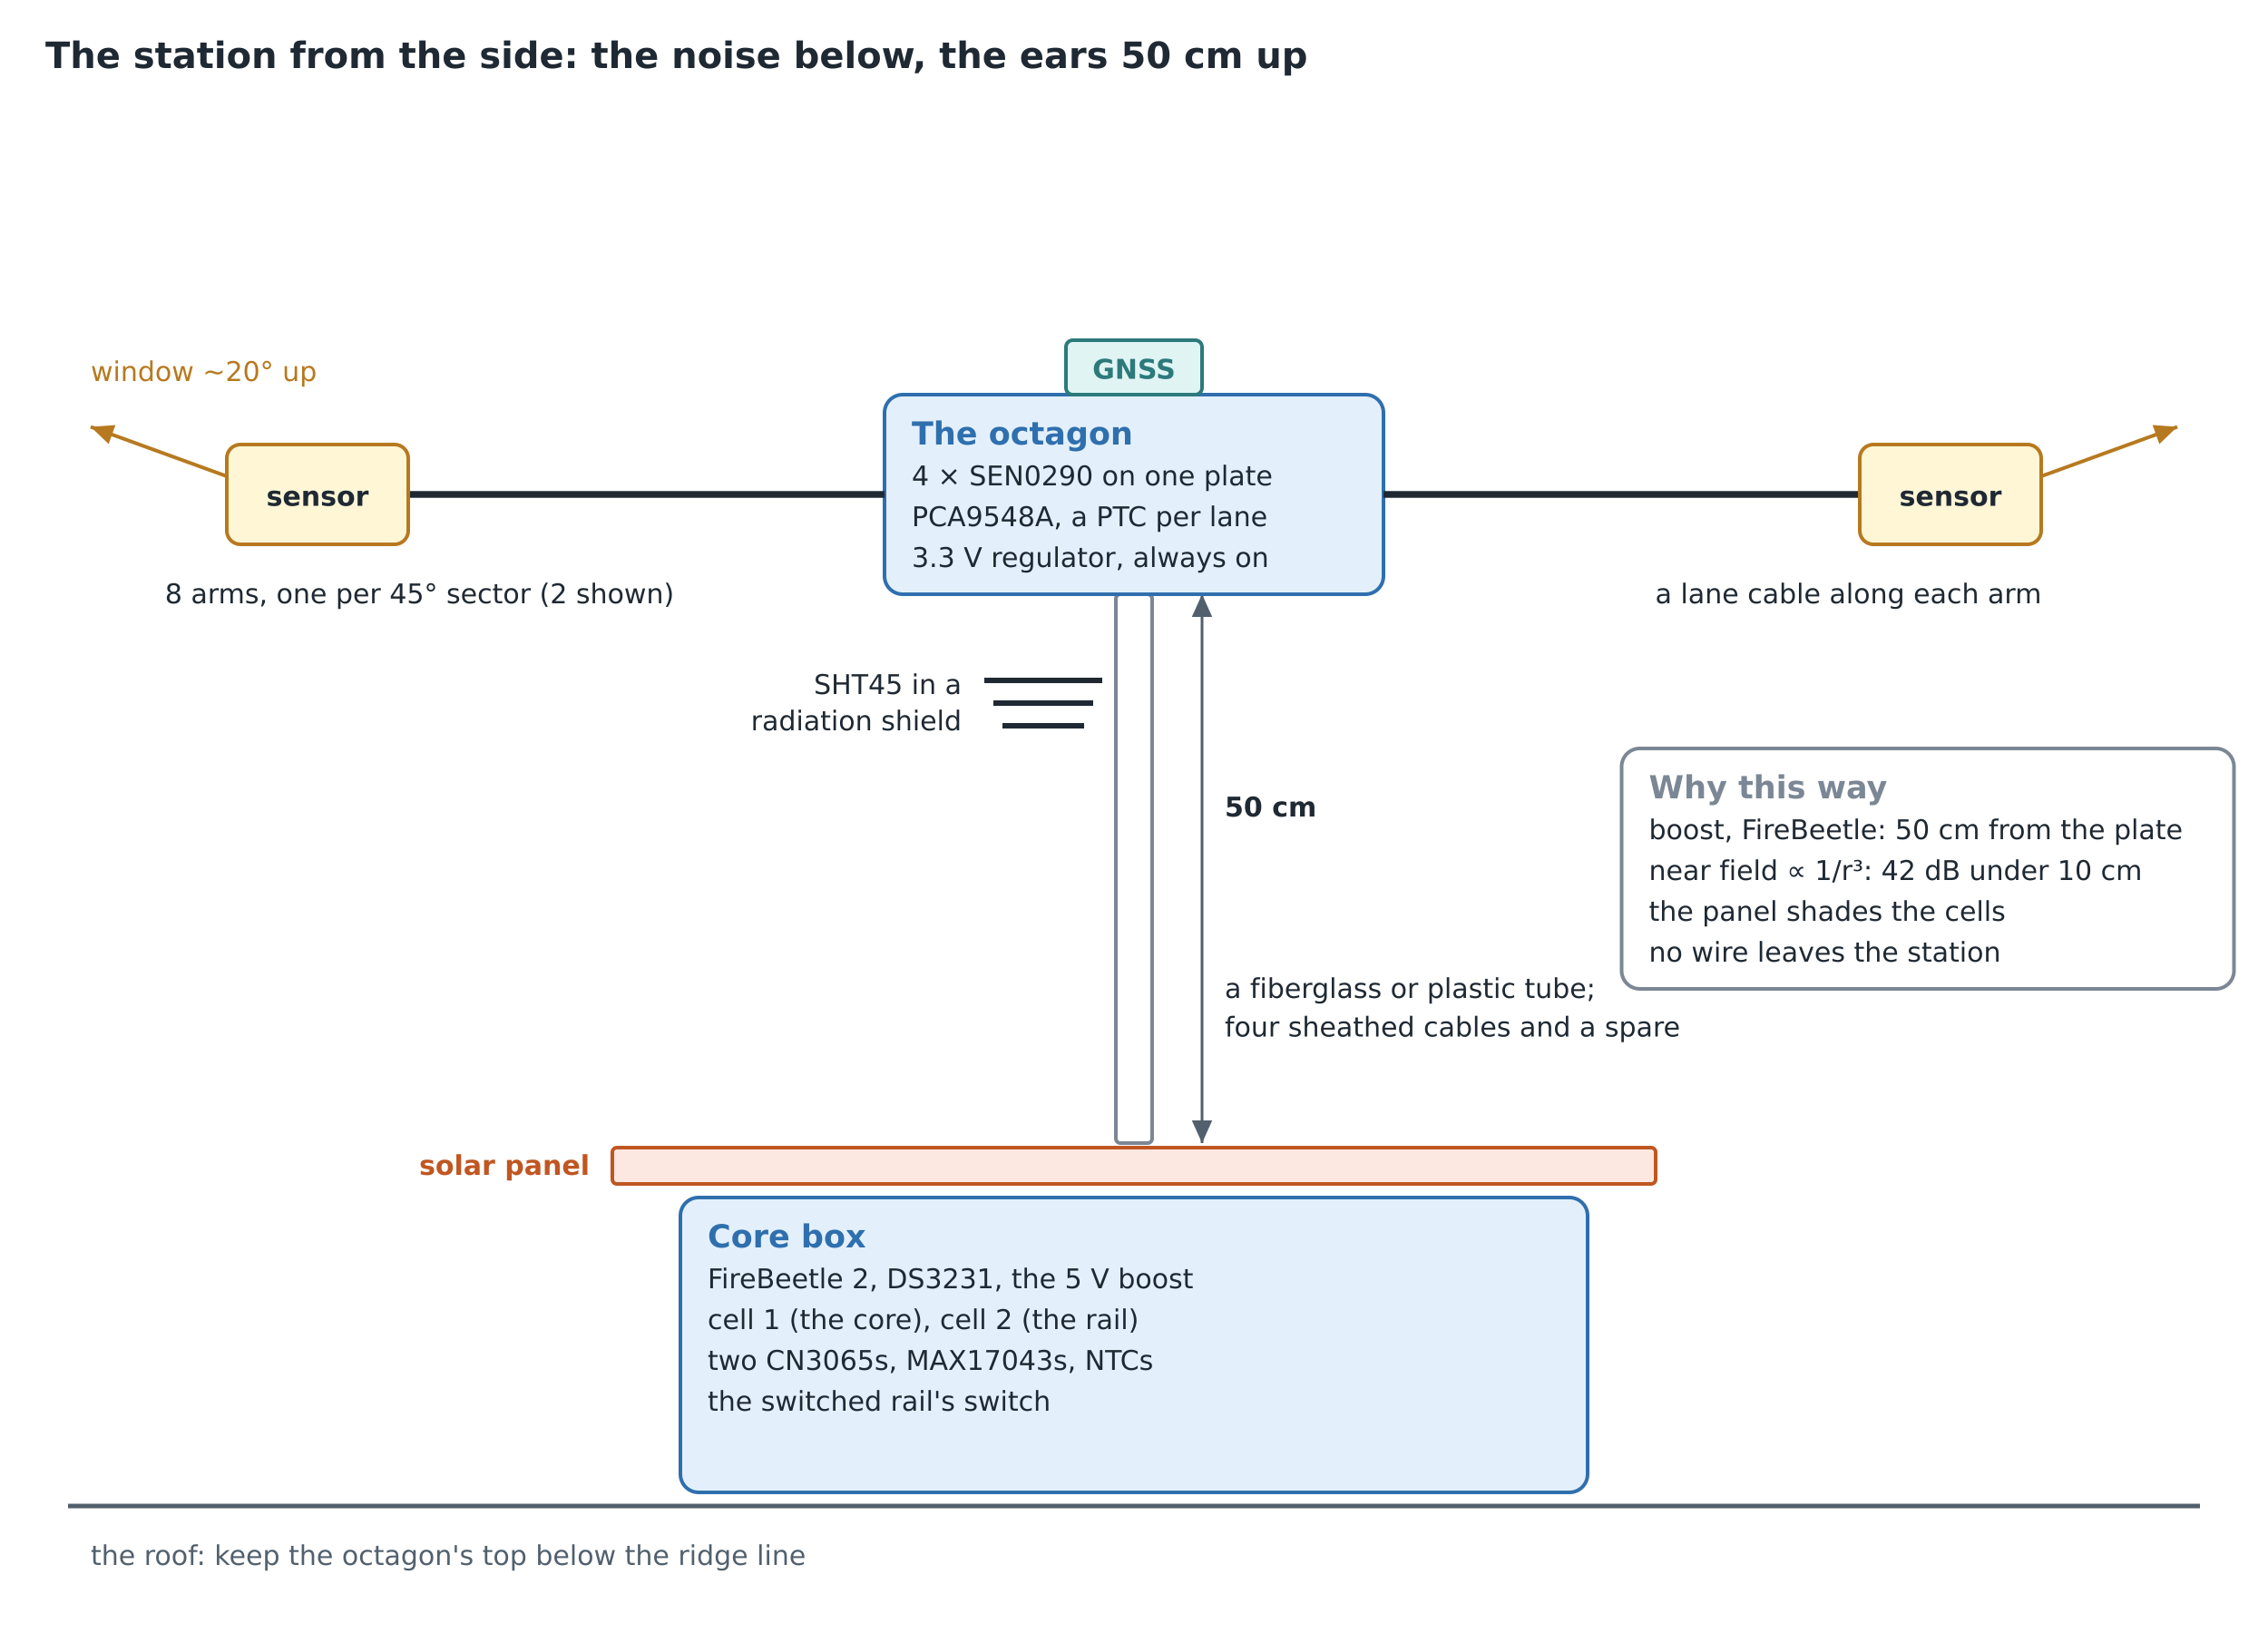
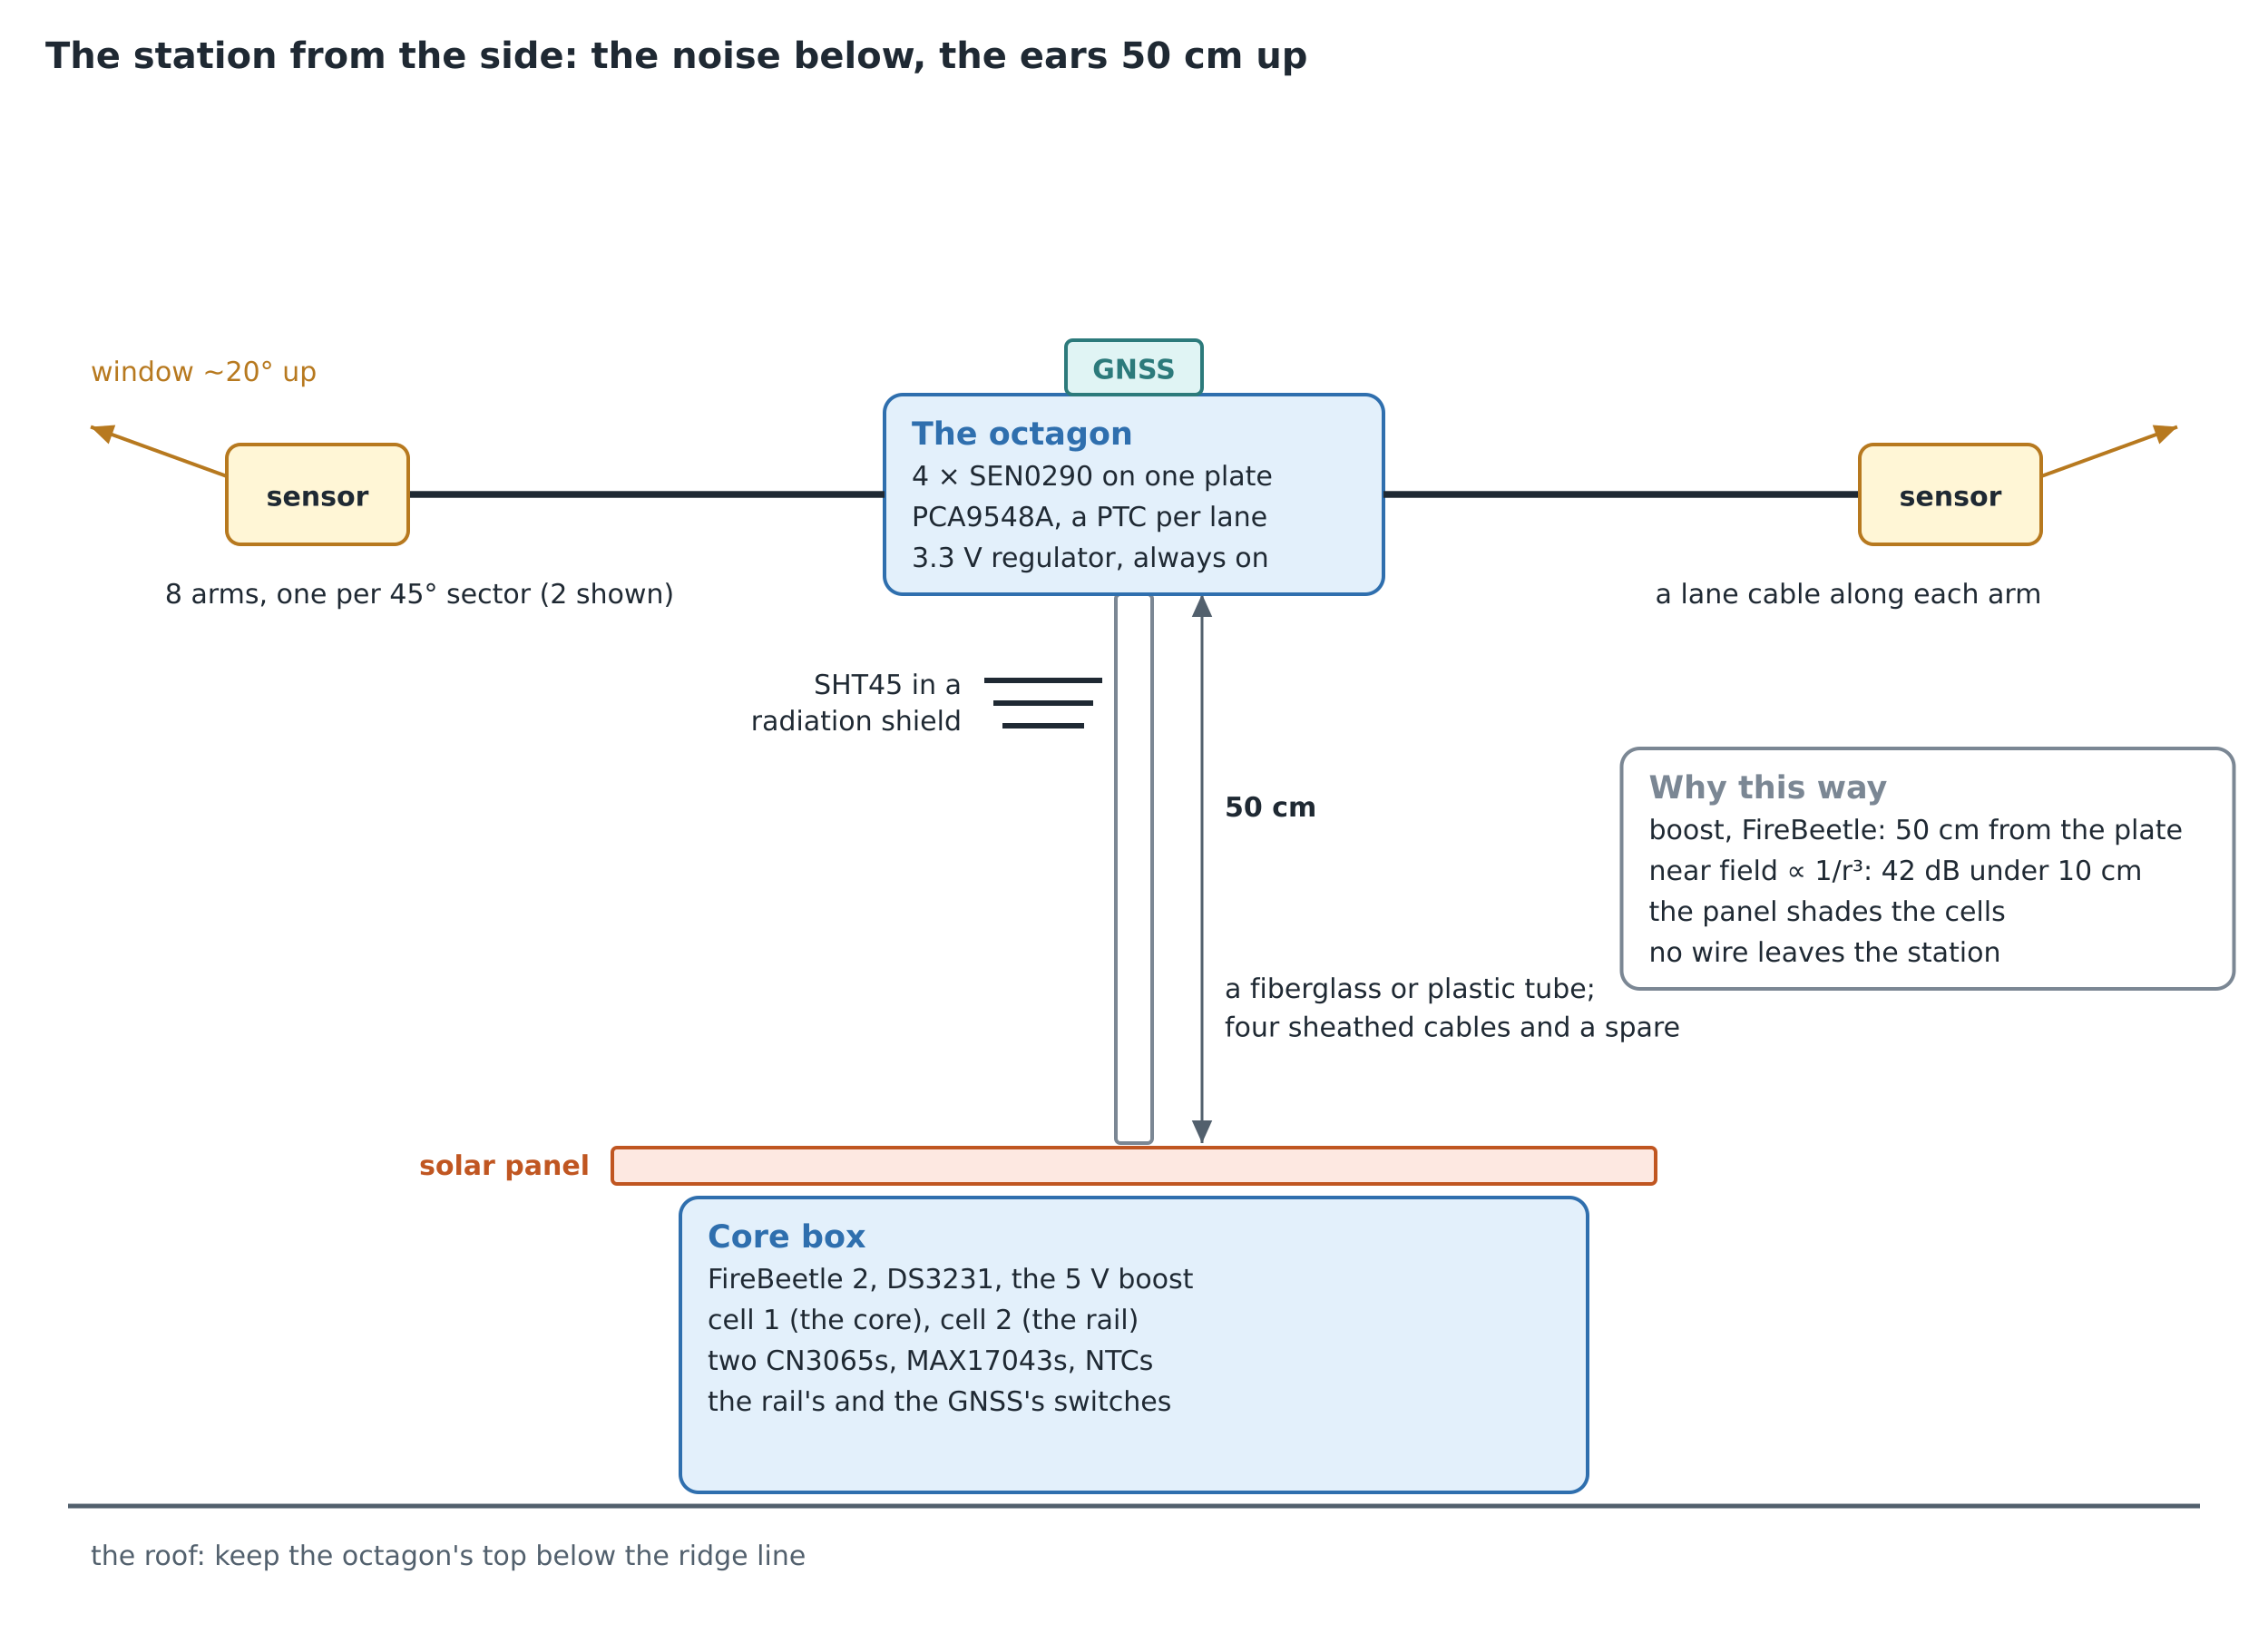
<svg xmlns="http://www.w3.org/2000/svg" width="1000" height="720" viewBox="0 0 1000 720" font-family="DejaVu Sans, Verdana, sans-serif">
  <rect width="1000" height="720" fill="#ffffff" />
  <text x="20.0" y="30.0" font-size="16" font-weight="bold" text-anchor="start" fill="#1f2933">The station from the side: the noise below, the ears 50 cm up</text>
  <polyline points="30.0,664.0 970.0,664.0" fill="none" stroke="#52606d" stroke-width="2" stroke-linejoin="round" />
  <text x="40.0" y="690.0" font-size="12" text-anchor="start" fill="#52606d">the roof: keep the octagon's top below the ridge line</text>
  <rect x="300.0" y="528.0" width="400.0" height="130.0" rx="8" fill="#e3f0fb" stroke="#2f6fae" stroke-width="1.6" />
  <text x="312.0" y="550.0" font-size="14" font-weight="bold" text-anchor="start" fill="#2f6fae">Core box</text>
  <text x="312.0" y="568.0" font-size="12" text-anchor="start" fill="#1f2933">FireBeetle 2, DS3231, the 5 V boost</text>
  <text x="312.0" y="586.0" font-size="12" text-anchor="start" fill="#1f2933">cell 1 (the core), cell 2 (the rail)</text>
  <text x="312.0" y="604.0" font-size="12" text-anchor="start" fill="#1f2933">two CN3065s, MAX17043s, NTCs</text>
-   <text x="312.0" y="622.0" font-size="12" text-anchor="start" fill="#1f2933">the switched rail's switch</text>
+   <text x="312.0" y="622.0" font-size="12" text-anchor="start" fill="#1f2933">the rail's and the GNSS's switches</text>
  <rect x="270.0" y="506.0" width="460.0" height="16.0" rx="2" fill="#fde8e1" stroke="#c05621" stroke-width="1.6" />
  <text x="260.0" y="518.0" font-size="12" font-weight="bold" text-anchor="end" fill="#c05621">solar panel</text>
  <rect x="492.0" y="262.0" width="16.0" height="242.0" rx="2" fill="#ffffff" stroke="#7b8794" stroke-width="1.6" />
  <polyline points="530.0,504.0 530.0,262.0" fill="none" stroke="#52606d" stroke-width="1.2" stroke-linejoin="round" />
  <polygon points="530.0,262.0 525.5,272.0 534.5,272.0" fill="#52606d" />
  <polygon points="530.0,504.0 534.5,494.0 525.5,494.0" fill="#52606d" />
  <text x="540.0" y="360.0" font-size="12" font-weight="bold" text-anchor="start" fill="#1f2933">50 cm</text>
  <text x="540.0" y="440.0" font-size="12" text-anchor="start" fill="#1f2933">a fiberglass or plastic tube;</text>
  <text x="540.0" y="457.0" font-size="12" text-anchor="start" fill="#1f2933">four sheathed cables and a spare</text>
  <polyline points="434.0,300.0 486.0,300.0" fill="none" stroke="#1f2933" stroke-width="2.4" stroke-linejoin="round" />
  <polyline points="438.0,310.0 482.0,310.0" fill="none" stroke="#1f2933" stroke-width="2.4" stroke-linejoin="round" />
  <polyline points="442.0,320.0 478.0,320.0" fill="none" stroke="#1f2933" stroke-width="2.4" stroke-linejoin="round" />
  <text x="424.0" y="306.0" font-size="12" text-anchor="end" fill="#1f2933">SHT45 in a</text>
  <text x="424.0" y="322.0" font-size="12" text-anchor="end" fill="#1f2933">radiation shield</text>
  <rect x="390.0" y="174.0" width="220.0" height="88.0" rx="8" fill="#e3f0fb" stroke="#2f6fae" stroke-width="1.6" />
  <text x="402.0" y="196.0" font-size="14" font-weight="bold" text-anchor="start" fill="#2f6fae">The octagon</text>
  <text x="402.0" y="214.0" font-size="12" text-anchor="start" fill="#1f2933">4 × SEN0290 on one plate</text>
  <text x="402.0" y="232.0" font-size="12" text-anchor="start" fill="#1f2933">PCA9548A, a PTC per lane</text>
  <text x="402.0" y="250.0" font-size="12" text-anchor="start" fill="#1f2933">3.3 V regulator, always on</text>
  <rect x="470.0" y="150.0" width="60.0" height="24.0" rx="3" fill="#e0f4f4" stroke="#2c7a7b" stroke-width="1.6" />
  <text x="500.0" y="167.0" font-size="12" font-weight="bold" text-anchor="middle" fill="#2c7a7b">GNSS</text>
  <polyline points="390.0,218.0 180.0,218.0" fill="none" stroke="#1f2933" stroke-width="3" stroke-linejoin="round" />
  <rect x="100.0" y="196.0" width="80.0" height="44.0" rx="6" fill="#fff6d6" stroke="#b7791f" stroke-width="1.6" />
  <text x="140.0" y="223.0" font-size="12" font-weight="bold" text-anchor="middle" fill="#1f2933">sensor</text>
  <polyline points="100.0,210.0 40.0,188.2" fill="none" stroke="#b7791f" stroke-width="1.6" stroke-linejoin="round" />
  <polygon points="40.0,188.2 47.9,195.8 50.9,187.4" fill="#b7791f" />
  <polyline points="610.0,218.0 820.0,218.0" fill="none" stroke="#1f2933" stroke-width="3" stroke-linejoin="round" />
  <rect x="820.0" y="196.0" width="80.0" height="44.0" rx="6" fill="#fff6d6" stroke="#b7791f" stroke-width="1.6" />
  <text x="860.0" y="223.0" font-size="12" font-weight="bold" text-anchor="middle" fill="#1f2933">sensor</text>
  <polyline points="900.0,210.0 960.0,188.2" fill="none" stroke="#b7791f" stroke-width="1.6" stroke-linejoin="round" />
  <polygon points="960.0,188.2 949.1,187.4 952.1,195.8" fill="#b7791f" />
  <text x="185.0" y="266.0" font-size="12" text-anchor="middle" fill="#1f2933">8 arms, one per 45° sector (2 shown)</text>
  <text x="815.0" y="266.0" font-size="12" text-anchor="middle" fill="#1f2933">a lane cable along each arm</text>
  <text x="40.0" y="168.0" font-size="12" text-anchor="start" fill="#b7791f">window ~20° up</text>
  <rect x="715.0" y="330.0" width="270.0" height="106.0" rx="8" fill="#ffffff" stroke="#7b8794" stroke-width="1.6" />
  <text x="727.0" y="352.0" font-size="14" font-weight="bold" text-anchor="start" fill="#7b8794">Why this way</text>
  <text x="727.0" y="370.0" font-size="12" text-anchor="start" fill="#1f2933">boost, FireBeetle: 50 cm from the plate</text>
  <text x="727.0" y="388.0" font-size="12" text-anchor="start" fill="#1f2933">near field ∝ 1/r³: 42 dB under 10 cm</text>
  <text x="727.0" y="406.0" font-size="12" text-anchor="start" fill="#1f2933">the panel shades the cells</text>
  <text x="727.0" y="424.0" font-size="12" text-anchor="start" fill="#1f2933">no wire leaves the station</text>
</svg>
